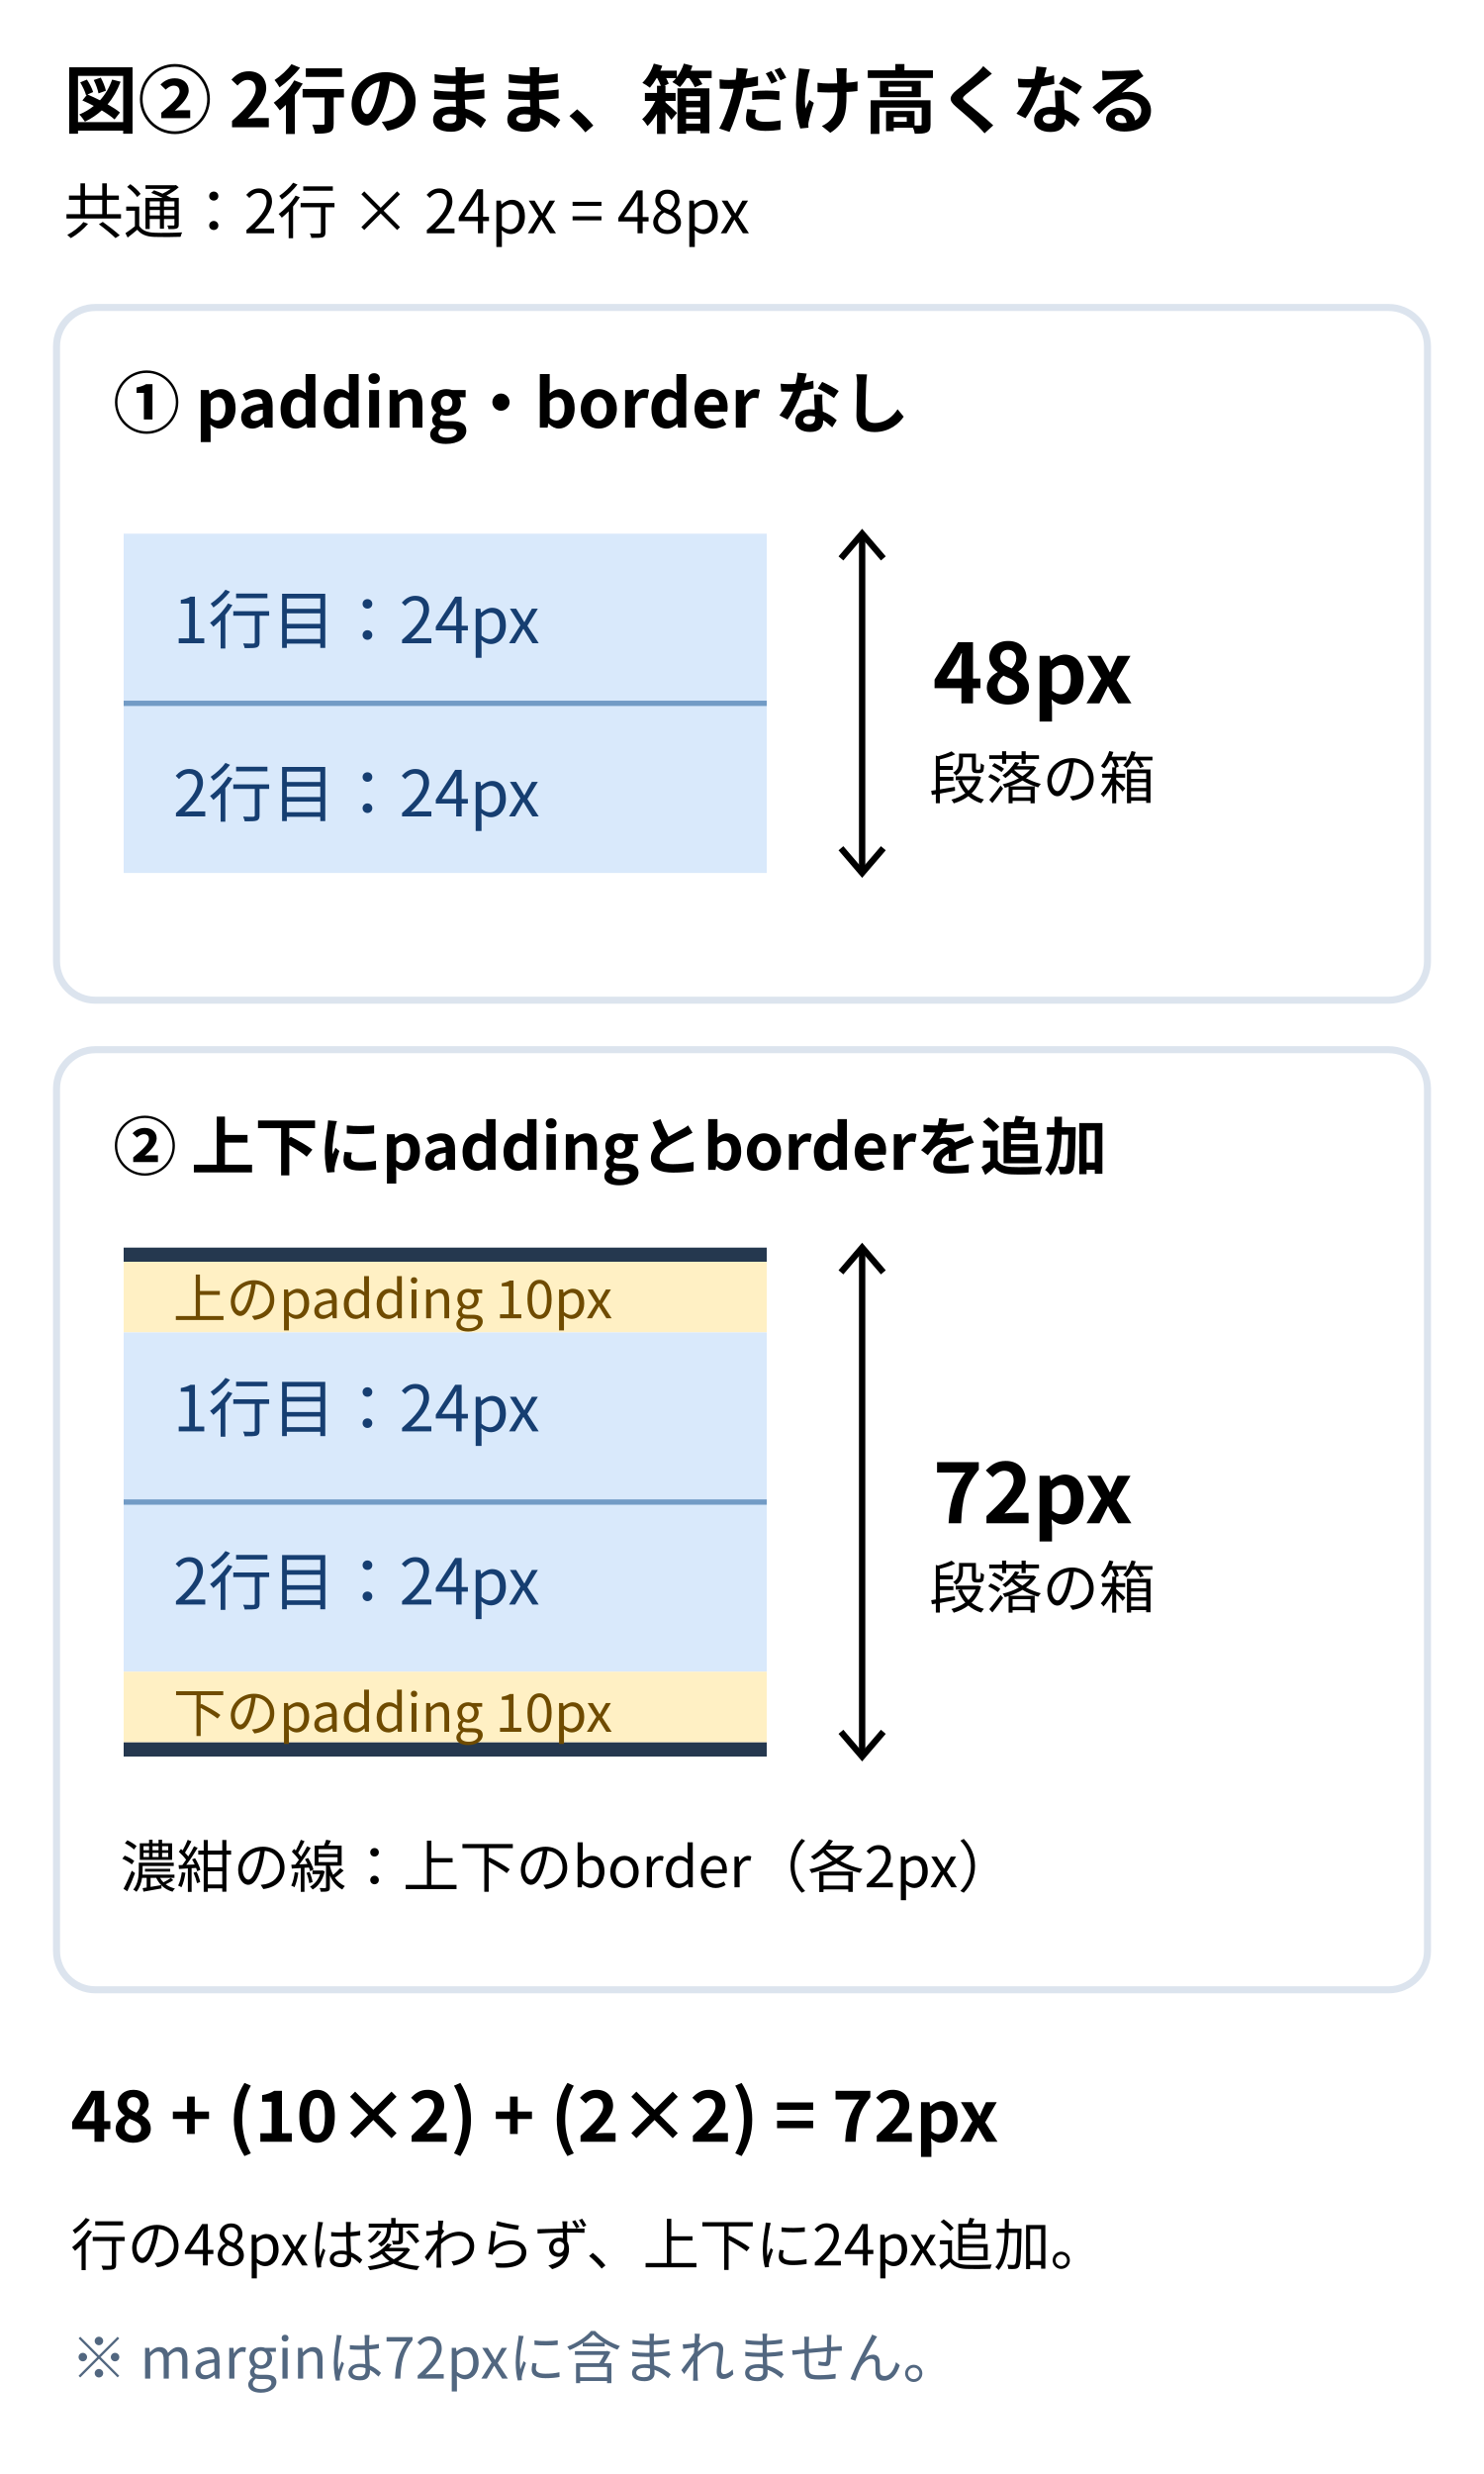
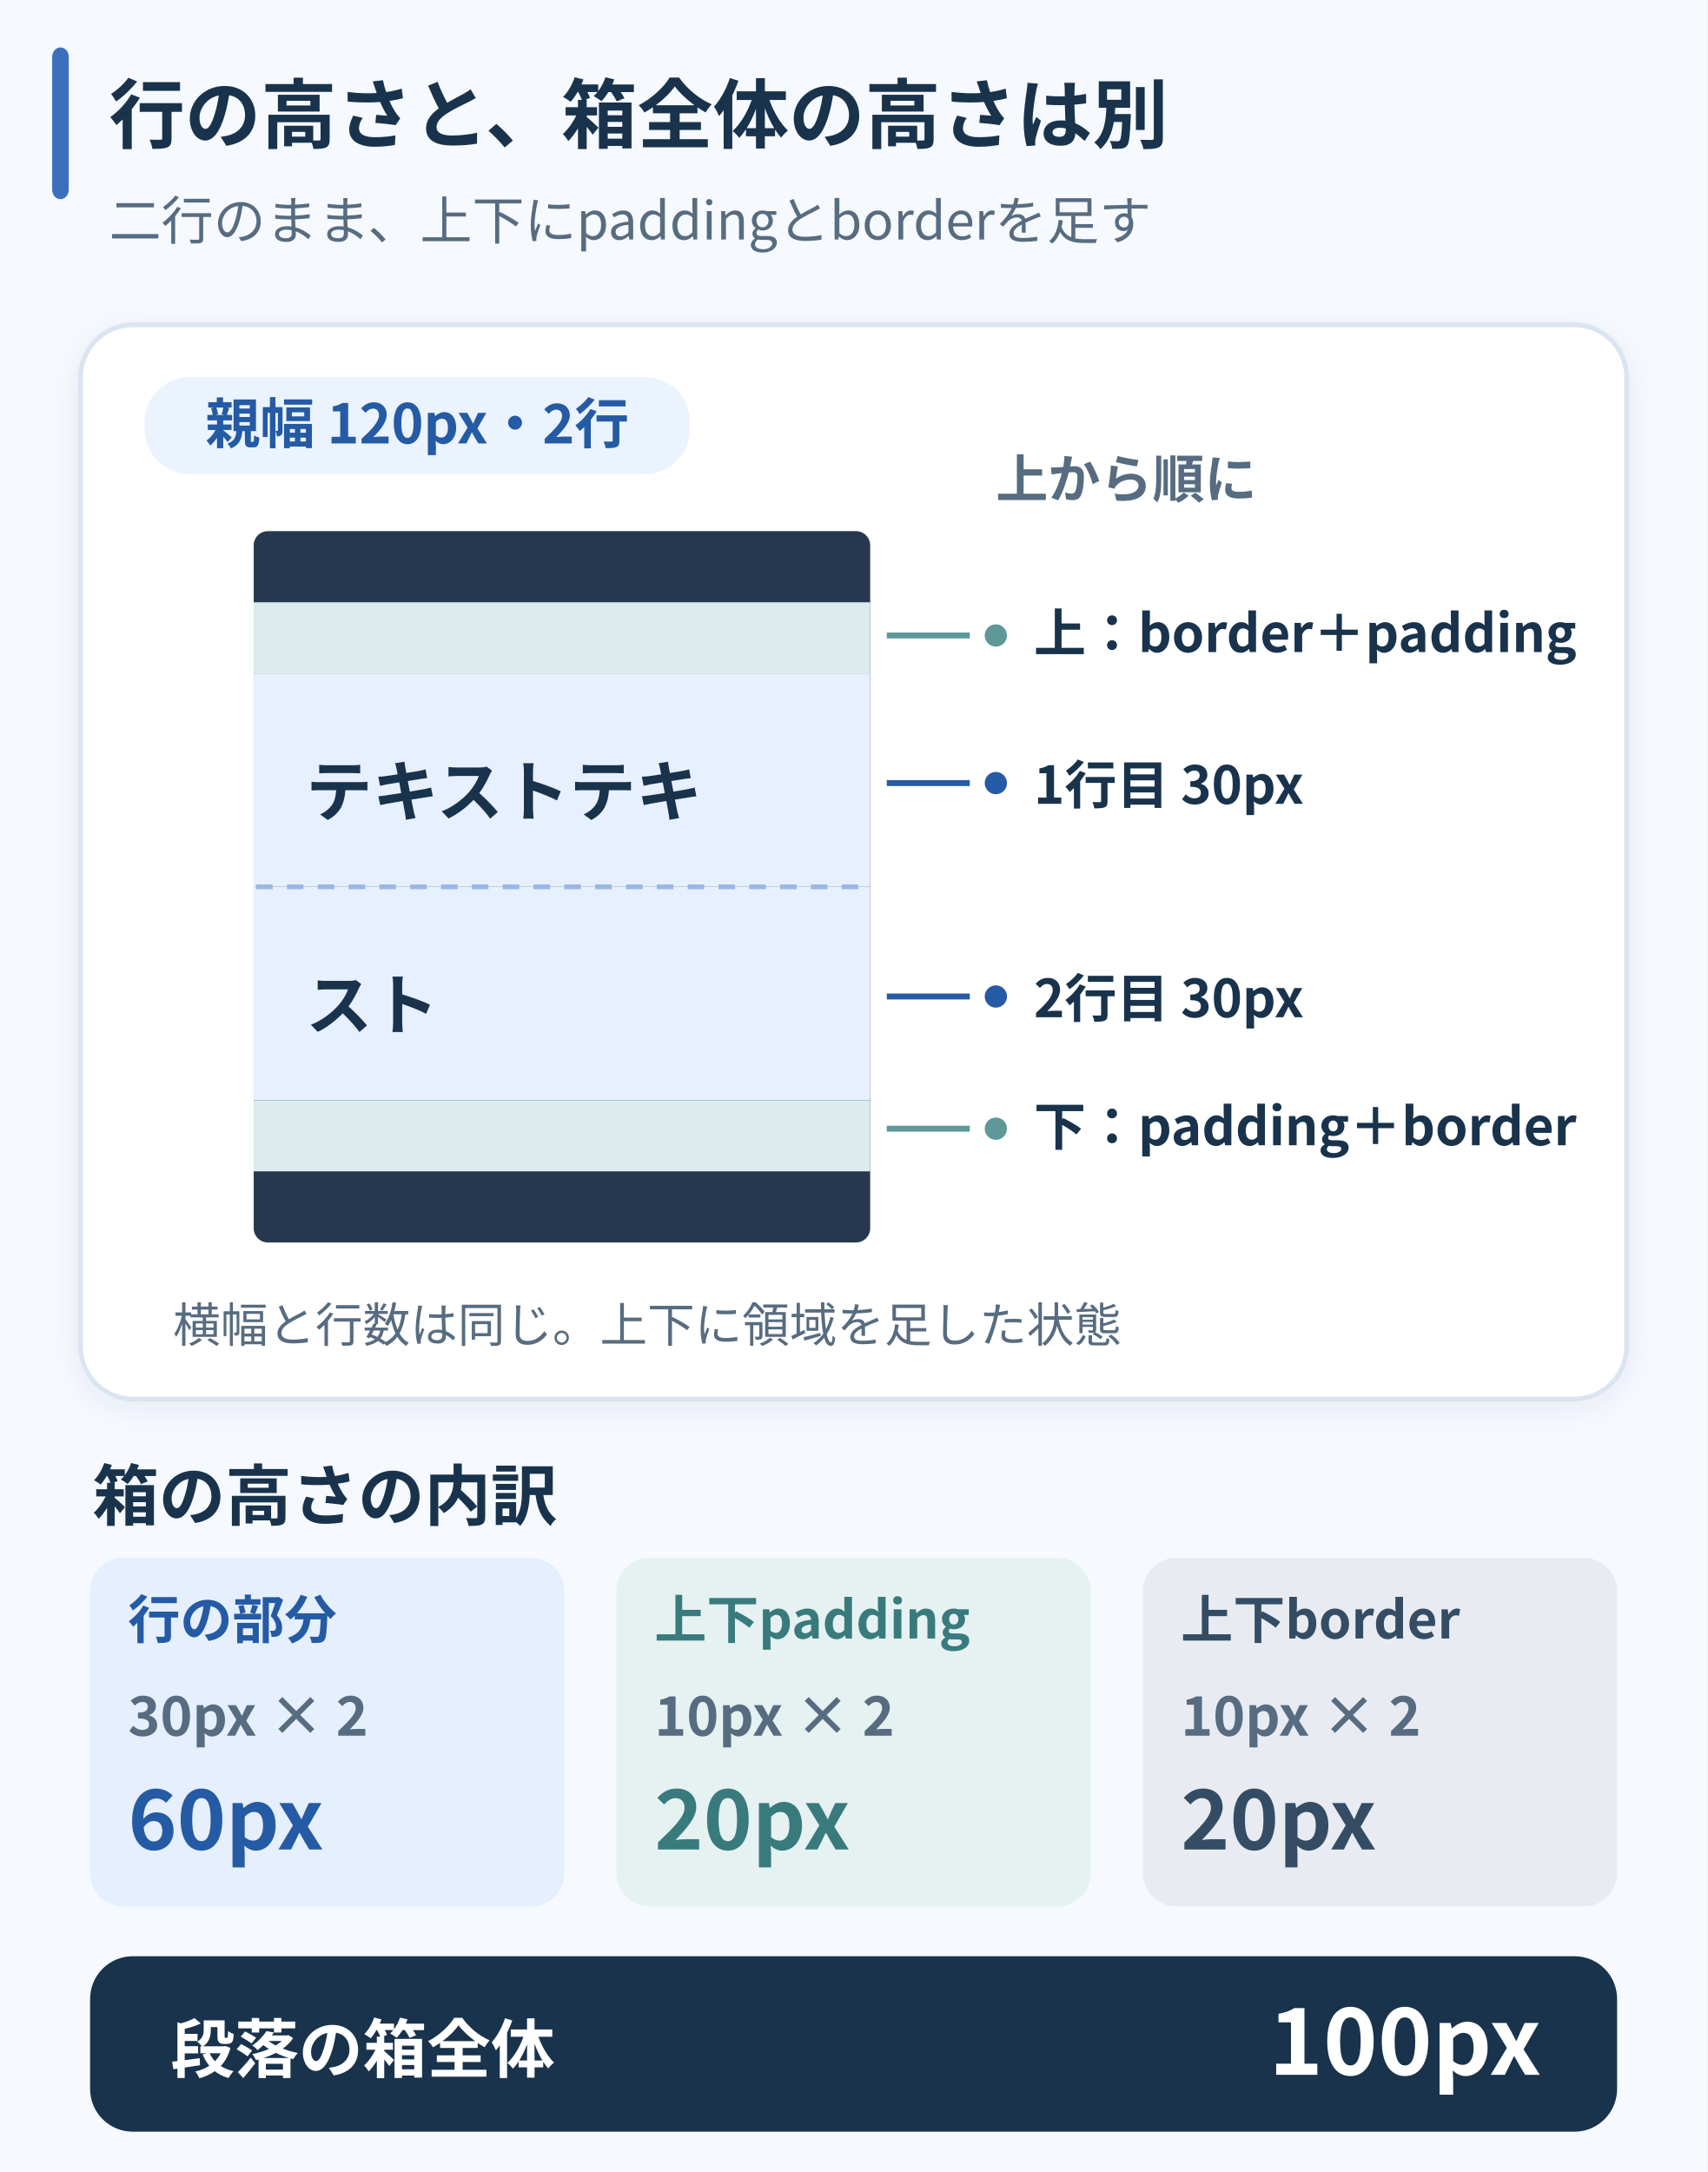
- <svg xmlns="http://www.w3.org/2000/svg" width="420" height="700" viewBox="0 0 420 700" role="img" aria-labelledby="title desc" style="max-width:100%;height:auto">
-   <rect width="420" height="700" fill="#ffffff" />
-   <text x="18" y="36" font-size="21" fill="#000000" style="font-family:'Noto Sans CJK JP','Noto Sans JP','Yu Gothic','Meiryo',sans-serif" font-weight="700">図② 2行のまま、箱だけ高くなる</text>
-   <text x="18" y="66" font-size="17" fill="#000000" style="font-family:'Noto Sans CJK JP','Noto Sans JP','Yu Gothic','Meiryo',sans-serif">共通：2行 × 24px = 48px</text>
-   <rect x="16" y="87" width="388" height="196" rx="11" fill="#ffffff" stroke="#DCE4EE" stroke-width="2" />
-   <text x="32" y="121" font-size="19" fill="#000000" style="font-family:'Noto Sans CJK JP','Noto Sans JP','Yu Gothic','Meiryo',sans-serif" font-weight="700">① padding・border なし</text>
-   <rect x="35" y="151" width="182" height="48" rx="0" fill="#D9E9FB" />
-   <rect x="35" y="199" width="182" height="48" rx="0" fill="#D9E9FB" />
-   <line x1="35" y1="199" x2="217" y2="199" stroke="#729BC5" stroke-width="1.5" />
-   <text x="49" y="182" font-size="18" fill="#163E71" style="font-family:'Noto Sans CJK JP','Noto Sans JP','Yu Gothic','Meiryo',sans-serif">1行目：24px</text>
-   <text x="49" y="231" font-size="18" fill="#163E71" style="font-family:'Noto Sans CJK JP','Noto Sans JP','Yu Gothic','Meiryo',sans-serif">2行目：24px</text>
-   <line x1="244" y1="151" x2="244" y2="247" stroke="#000000" stroke-width="1.8" />
-   <path d="M238 158 L244 151 L250 158 M238 240 L244 247 L250 240" stroke="#000000" stroke-width="1.8" fill="none" />
-   <text x="264" y="199" font-size="24" fill="#000000" style="font-family:'Noto Sans CJK JP','Noto Sans JP','Yu Gothic','Meiryo',sans-serif" font-weight="700">48px</text>
-   <text x="263" y="226" font-size="16" fill="#000000" style="font-family:'Noto Sans CJK JP','Noto Sans JP','Yu Gothic','Meiryo',sans-serif">段落の箱</text>
-   <rect x="16" y="297" width="388" height="266" rx="11" fill="#ffffff" stroke="#DCE4EE" stroke-width="2" />
-   <text x="32" y="331" font-size="18" fill="#000000" style="font-family:'Noto Sans CJK JP','Noto Sans JP','Yu Gothic','Meiryo',sans-serif" font-weight="700">② 上下にpaddingとborderを追加</text>
-   <rect x="35" y="353" width="182" height="4" rx="0" fill="#25384F" />
-   <rect x="35" y="357" width="182" height="20" rx="0" fill="#FFF0C4" />
-   <rect x="35" y="377" width="182" height="48" rx="0" fill="#D9E9FB" />
-   <rect x="35" y="425" width="182" height="48" rx="0" fill="#D9E9FB" />
-   <rect x="35" y="473" width="182" height="20" rx="0" fill="#FFF0C4" />
-   <rect x="35" y="493" width="182" height="4" rx="0" fill="#25384F" />
-   <line x1="35" y1="425" x2="217" y2="425" stroke="#729BC5" stroke-width="1.5" />
-   <text x="49" y="373" font-size="15" fill="#6F4B00" style="font-family:'Noto Sans CJK JP','Noto Sans JP','Yu Gothic','Meiryo',sans-serif">上のpadding 10px</text>
-   <text x="49" y="405" font-size="18" fill="#163E71" style="font-family:'Noto Sans CJK JP','Noto Sans JP','Yu Gothic','Meiryo',sans-serif">1行目：24px</text>
-   <text x="49" y="454" font-size="18" fill="#163E71" style="font-family:'Noto Sans CJK JP','Noto Sans JP','Yu Gothic','Meiryo',sans-serif">2行目：24px</text>
-   <text x="49" y="490" font-size="15" fill="#6F4B00" style="font-family:'Noto Sans CJK JP','Noto Sans JP','Yu Gothic','Meiryo',sans-serif">下のpadding 10px</text>
-   <line x1="244" y1="353" x2="244" y2="497" stroke="#000000" stroke-width="1.8" />
-   <path d="M238 360 L244 353 L250 360 M238 490 L244 497 L250 490" stroke="#000000" stroke-width="1.8" fill="none" />
-   <text x="264" y="431" font-size="24" fill="#000000" style="font-family:'Noto Sans CJK JP','Noto Sans JP','Yu Gothic','Meiryo',sans-serif" font-weight="700">72px</text>
-   <text x="263" y="455" font-size="16" fill="#000000" style="font-family:'Noto Sans CJK JP','Noto Sans JP','Yu Gothic','Meiryo',sans-serif">段落の箱</text>
-   <text x="34" y="534" font-size="16" fill="#000000" style="font-family:'Noto Sans CJK JP','Noto Sans JP','Yu Gothic','Meiryo',sans-serif">濃紺の線：上下のborder（各2px）</text>
-   <text x="20" y="606" font-size="20" fill="#000000" style="font-family:'Noto Sans CJK JP','Noto Sans JP','Yu Gothic','Meiryo',sans-serif" font-weight="700">48 + (10×2) + (2×2) = 72px</text>
-   <text x="20" y="641" font-size="16" fill="#000000" style="font-family:'Noto Sans CJK JP','Noto Sans JP','Yu Gothic','Meiryo',sans-serif">行の48pxは変わらず、上下に24px追加。</text>
-   <text x="20" y="673" font-size="16" fill="#526780" style="font-family:'Noto Sans CJK JP','Noto Sans JP','Yu Gothic','Meiryo',sans-serif">※ marginは72pxに含まれません。</text>
+ <svg xmlns="http://www.w3.org/2000/svg" width="720" height="916" viewBox="0 0 720 916" role="img" aria-labelledby="figureTitle figureDesc">
+   <defs>
+     <filter id="softShadow" x="-10%" y="-10%" width="120%" height="125%">
+       <feDropShadow dx="0" dy="3" stdDeviation="6" flood-color="#233E61" flood-opacity=".07" />
+     </filter>
+   </defs>
+   <style>text { font-family:'Noto Sans CJK JP','Noto Sans JP','Yu Gothic','Meiryo',sans-serif; } </style>
+   <rect x="0" y="0" width="720" height="916" rx="0" fill="#F6F9FE" stroke="none" stroke-width="1" />
+   <rect x="22" y="20" width="7" height="64" rx="4" fill="#3C70BC" stroke="none" stroke-width="1" />
+   <text x="46" y="60" fill="#19334C" font-size="32" font-weight="700" text-anchor="start">行の高さと、箱全体の高さは別</text>
+   <text x="46" y="101" fill="#576C80" font-size="22" font-weight="500" text-anchor="start">二行のまま、上下にpaddingとborderを足す</text>
+   <rect x="34" y="137" width="652" height="453" rx="22" fill="#FFFFFF" stroke="#DAE5F1" stroke-width="2" filter="url(#softShadow)" />
+   <rect x="61" y="159" width="230" height="41" rx="19" fill="#EBF3FE" stroke="none" stroke-width="1" />
+   <text x="176" y="187" fill="#255AA4" font-size="23" font-weight="700" text-anchor="middle">親幅 120px・2行</text>
+   <rect x="107" y="224" width="260" height="300" rx="6" fill="#25384F" stroke="none" stroke-width="1" />
+   <rect x="107" y="254" width="260" height="30" rx="0" fill="#DCEBEE" stroke="none" stroke-width="1" />
+   <rect x="107" y="284" width="260" height="90" rx="0" fill="#E7F0FF" stroke="none" stroke-width="1" />
+   <rect x="107" y="374" width="260" height="90" rx="0" fill="#E7F0FF" stroke="none" stroke-width="1" />
+   <rect x="107" y="464" width="260" height="30" rx="0" fill="#DCEBEE" stroke="none" stroke-width="1" />
+   <line x1="108" y1="374" x2="366" y2="374" stroke="#98B8E6" stroke-width="2" stroke-dasharray="7 6" />
+   <text x="129" y="344" fill="#19334C" font-size="28" font-weight="650" text-anchor="start">テキストテキ</text>
+   <text x="129" y="434" fill="#19334C" font-size="28" font-weight="650" text-anchor="start">スト</text>
+   <text x="420" y="210" fill="#576C80" font-size="22" font-weight="600" text-anchor="start">上から順に</text>
+   <line x1="374" y1="268" x2="409" y2="268" stroke="#5E9899" stroke-width="2.5" />
+   <circle cx="420" cy="268" r="4.7" fill="#5E9899" />
+   <text x="436" y="275" fill="#19334C" font-size="22" font-weight="550" text-anchor="start">上：border＋padding</text>
+   <line x1="374" y1="330.25" x2="409" y2="330.25" stroke="#255AA4" stroke-width="2.5" />
+   <circle cx="420" cy="330.25" r="4.7" fill="#255AA4" />
+   <text x="436" y="339" fill="#19334C" font-size="22" font-weight="550" text-anchor="start">1行目 30px</text>
+   <line x1="374" y1="420.25" x2="409" y2="420.25" stroke="#255AA4" stroke-width="2.5" />
+   <circle cx="420" cy="420.25" r="4.7" fill="#255AA4" />
+   <text x="436" y="429" fill="#19334C" font-size="22" font-weight="550" text-anchor="start">2行目 30px</text>
+   <line x1="374" y1="476" x2="409" y2="476" stroke="#5E9899" stroke-width="2.5" />
+   <circle cx="420" cy="476" r="4.7" fill="#5E9899" />
+   <text x="436" y="483" fill="#19334C" font-size="22" font-weight="550" text-anchor="start">下：padding＋border</text>
+   <text x="73" y="566" fill="#576C80" font-size="20" font-weight="400" text-anchor="start">横幅と行数は同じ。上下に領域を足した状態</text>
+   <text x="39" y="641" fill="#19334C" font-size="28" font-weight="700" text-anchor="start">箱の高さの内訳</text>
+   <rect x="38" y="657" width="200" height="147" rx="14" fill="#E5EFFD" stroke="none" stroke-width="1" />
+   <text x="54" y="691" fill="#255AA4" font-size="22" font-weight="700" text-anchor="start">行の部分</text>
+   <text x="54" y="732" fill="#576C80" font-size="23" font-weight="550" text-anchor="start">30px × 2</text>
+   <text x="54" y="780" fill="#255AA4" font-size="35" font-weight="750" text-anchor="start">60px</text>
+   <rect x="260" y="657" width="200" height="147" rx="14" fill="#E5F2F1" stroke="none" stroke-width="1" />
+   <text x="276" y="691" fill="#397A7D" font-size="22" font-weight="700" text-anchor="start">上下padding</text>
+   <text x="276" y="732" fill="#576C80" font-size="23" font-weight="550" text-anchor="start">10px × 2</text>
+   <text x="276" y="780" fill="#397A7D" font-size="35" font-weight="750" text-anchor="start">20px</text>
+   <rect x="482" y="657" width="200" height="147" rx="14" fill="#E8ECF2" stroke="none" stroke-width="1" />
+   <text x="498" y="691" fill="#354D64" font-size="22" font-weight="700" text-anchor="start">上下border</text>
+   <text x="498" y="732" fill="#576C80" font-size="23" font-weight="550" text-anchor="start">10px × 2</text>
+   <text x="498" y="780" fill="#354D64" font-size="35" font-weight="750" text-anchor="start">20px</text>
+   <rect x="38" y="825" width="644" height="74" rx="18" fill="#19334C" stroke="none" stroke-width="1" />
+   <text x="72" y="874" fill="#FFFFFF" font-size="27" font-weight="650" text-anchor="start">段落の箱全体</text>
+   <text x="650" y="875" fill="#FFFFFF" font-size="39" font-weight="800" text-anchor="end">100px</text>
</svg>
